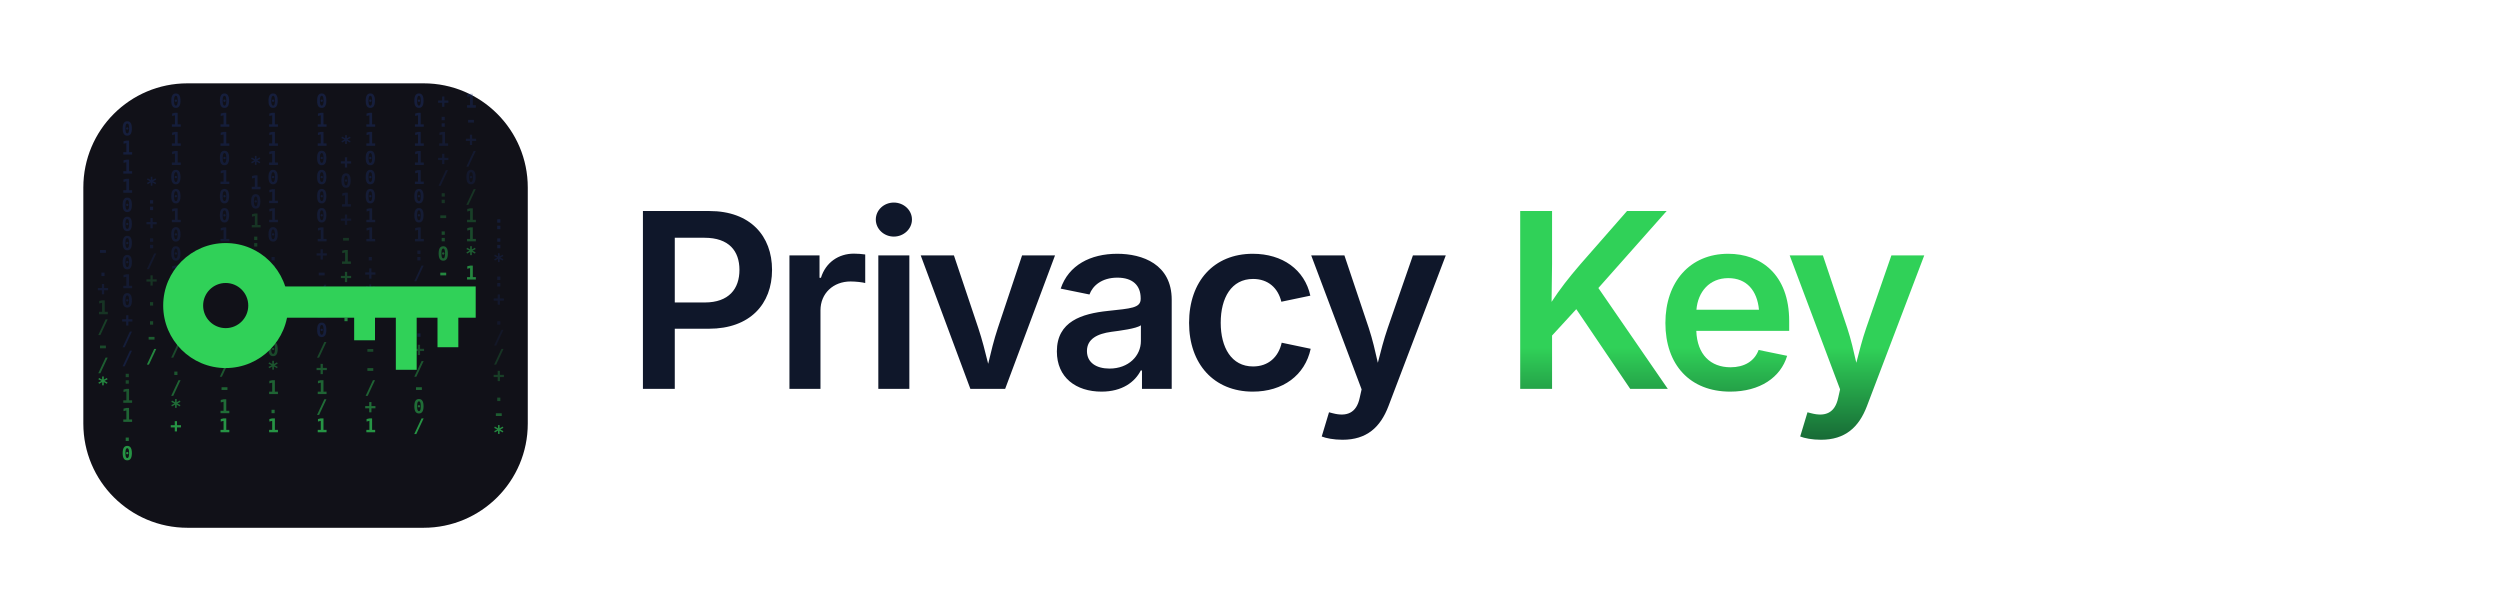
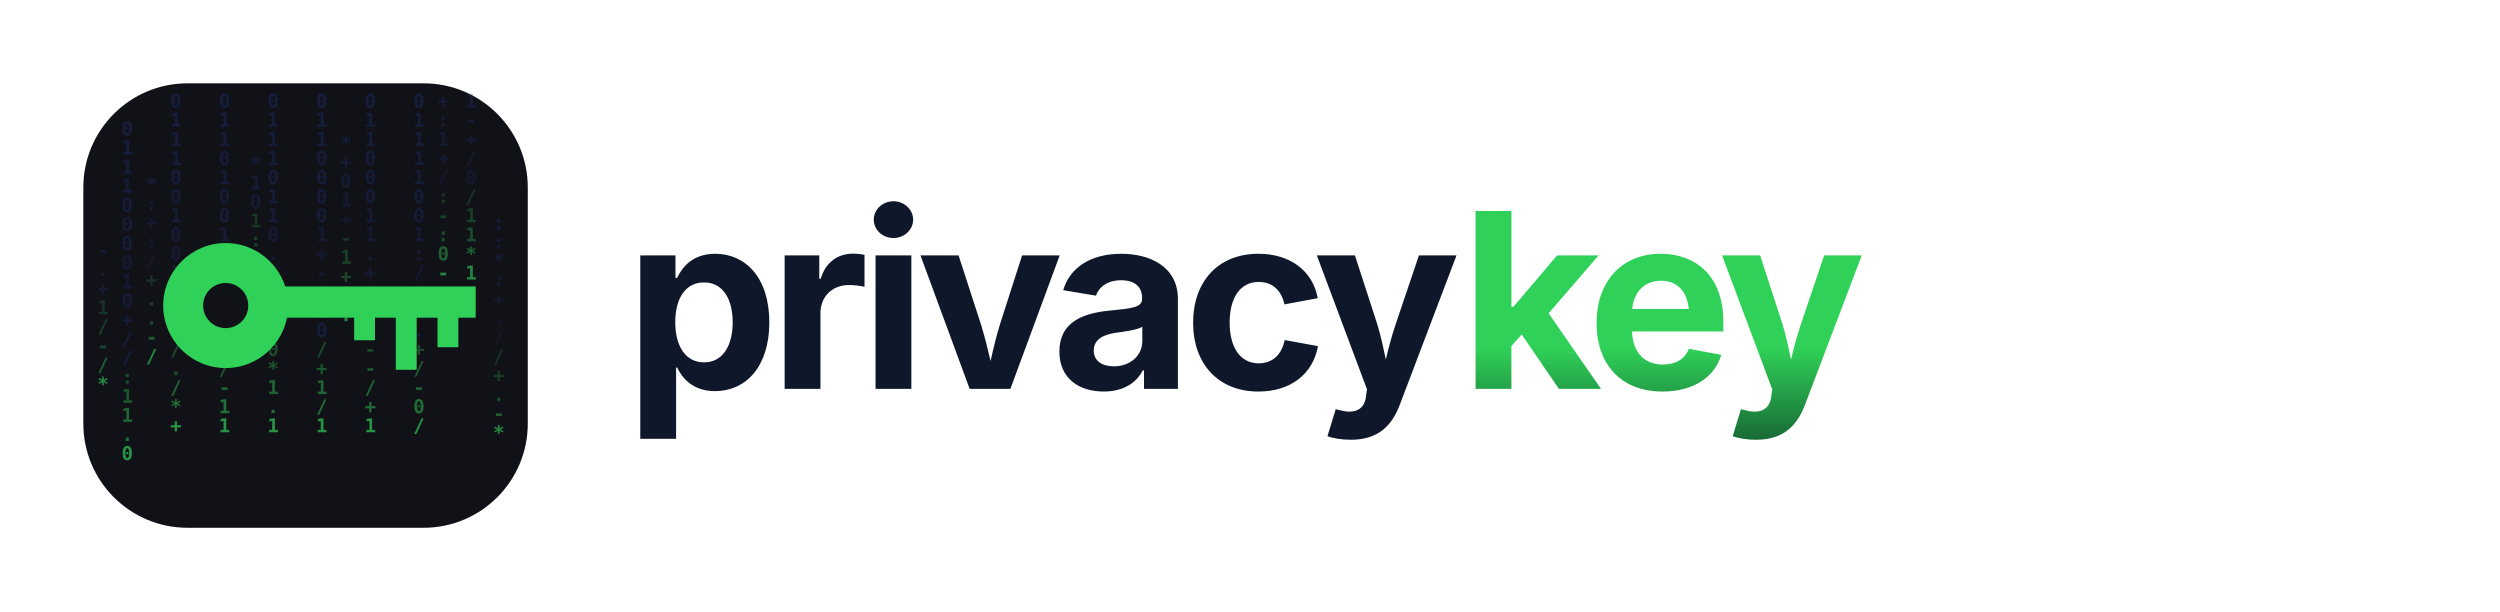
- <svg xmlns="http://www.w3.org/2000/svg" viewBox="0 0 900 220" width="900" height="220" role="img" aria-label="Privacy Key">
+ <svg xmlns="http://www.w3.org/2000/svg" viewBox="0 0 900 220" width="900" height="220" role="img" aria-label="privacykey">
  <defs>
    <linearGradient id="keyGrad" gradientUnits="userSpaceOnUse" x1="0" y1="73" x2="0" y2="160">
      <stop offset="0%" stop-color="#30D158" />
      <stop offset="60%" stop-color="#30D158" />
      <stop offset="100%" stop-color="#166534" />
    </linearGradient>
  </defs>
  <g transform="translate(30,30) scale(0.625)">
    <rect width="256" height="256" rx="60" ry="60" fill="#111118" />
    <g font-family="monospace" font-size="11" font-weight="700">
      <g>
        <text x="22" y="30" fill="#1E3A8A" opacity="0.32">0</text>
        <text x="22" y="41" fill="#1E3A8A" opacity="0.31">1</text>
        <text x="22" y="52" fill="#1E3A8A" opacity="0.30">1</text>
        <text x="22" y="63" fill="#1E3A8A" opacity="0.28">1</text>
        <text x="22" y="74" fill="#1E3A8A" opacity="0.27">0</text>
        <text x="22" y="85" fill="#1E3A8A" opacity="0.26">0</text>
        <text x="22" y="96" fill="#1E3A8A" opacity="0.25">0</text>
        <text x="22" y="107" fill="#1E3A8A" opacity="0.24">0</text>
        <text x="22" y="118" fill="#1E3A8A" opacity="0.22">1</text>
        <text x="22" y="129" fill="#1E3A8A" opacity="0.24">0</text>
        <text x="22" y="140" fill="#1E3A8A" opacity="0.27">+</text>
        <text x="22" y="151" fill="#1E3A8A" opacity="0.29">/</text>
        <text x="22" y="162" fill="#1E3A8A" opacity="0.31">/</text>
        <text x="22" y="173" fill="#30D158" opacity="0.29">:</text>
        <text x="22" y="184" fill="#30D158" opacity="0.36">1</text>
        <text x="22" y="195" fill="#30D158" opacity="0.43">1</text>
        <text x="22" y="206" fill="#30D158" opacity="0.48">.</text>
        <text x="22" y="217" fill="#30D158" opacity="0.68">0</text>
      </g>
      <g>
        <text x="50" y="14" fill="#1E3A8A" opacity="0.32">0</text>
        <text x="50" y="25" fill="#1E3A8A" opacity="0.31">1</text>
        <text x="50" y="36" fill="#1E3A8A" opacity="0.30">1</text>
        <text x="50" y="47" fill="#1E3A8A" opacity="0.28">1</text>
        <text x="50" y="58" fill="#1E3A8A" opacity="0.27">0</text>
        <text x="50" y="69" fill="#1E3A8A" opacity="0.26">0</text>
        <text x="50" y="80" fill="#1E3A8A" opacity="0.25">1</text>
        <text x="50" y="91" fill="#1E3A8A" opacity="0.24">0</text>
        <text x="50" y="102" fill="#1E3A8A" opacity="0.22">0</text>
        <text x="50" y="113" fill="#1E3A8A" opacity="0.24">1</text>
        <text x="50" y="124" fill="#1E3A8A" opacity="0.27">/</text>
        <text x="50" y="135" fill="#1E3A8A" opacity="0.29">/</text>
        <text x="50" y="146" fill="#1E3A8A" opacity="0.31">0</text>
        <text x="50" y="157" fill="#30D158" opacity="0.29">/</text>
        <text x="50" y="168" fill="#30D158" opacity="0.36">.</text>
        <text x="50" y="179" fill="#30D158" opacity="0.43">/</text>
        <text x="50" y="190" fill="#30D158" opacity="0.48">*</text>
        <text x="50" y="201" fill="#30D158" opacity="0.68">+</text>
      </g>
      <g>
        <text x="78" y="14" fill="#1E3A8A" opacity="0.32">0</text>
        <text x="78" y="25" fill="#1E3A8A" opacity="0.31">1</text>
        <text x="78" y="36" fill="#1E3A8A" opacity="0.30">1</text>
        <text x="78" y="47" fill="#1E3A8A" opacity="0.28">0</text>
        <text x="78" y="58" fill="#1E3A8A" opacity="0.27">1</text>
        <text x="78" y="69" fill="#1E3A8A" opacity="0.26">0</text>
        <text x="78" y="80" fill="#1E3A8A" opacity="0.25">0</text>
        <text x="78" y="91" fill="#1E3A8A" opacity="0.24">1</text>
        <text x="78" y="102" fill="#1E3A8A" opacity="0.22">0</text>
        <text x="78" y="113" fill="#1E3A8A" opacity="0.24">:</text>
        <text x="78" y="124" fill="#1E3A8A" opacity="0.27">.</text>
        <text x="78" y="135" fill="#1E3A8A" opacity="0.29">-</text>
        <text x="78" y="146" fill="#1E3A8A" opacity="0.31">+</text>
        <text x="78" y="157" fill="#30D158" opacity="0.29">:</text>
        <text x="78" y="168" fill="#30D158" opacity="0.36">/</text>
        <text x="78" y="179" fill="#30D158" opacity="0.43">-</text>
        <text x="78" y="190" fill="#30D158" opacity="0.48">1</text>
        <text x="78" y="201" fill="#30D158" opacity="0.68">1</text>
      </g>
      <g>
        <text x="106" y="14" fill="#1E3A8A" opacity="0.32">0</text>
        <text x="106" y="25" fill="#1E3A8A" opacity="0.31">1</text>
        <text x="106" y="36" fill="#1E3A8A" opacity="0.30">1</text>
        <text x="106" y="47" fill="#1E3A8A" opacity="0.28">1</text>
        <text x="106" y="58" fill="#1E3A8A" opacity="0.27">0</text>
        <text x="106" y="69" fill="#1E3A8A" opacity="0.26">1</text>
        <text x="106" y="80" fill="#1E3A8A" opacity="0.25">1</text>
        <text x="106" y="91" fill="#1E3A8A" opacity="0.24">0</text>
        <text x="106" y="102" fill="#1E3A8A" opacity="0.22">.</text>
        <text x="106" y="113" fill="#1E3A8A" opacity="0.24">1</text>
        <text x="106" y="124" fill="#1E3A8A" opacity="0.27">-</text>
        <text x="106" y="135" fill="#1E3A8A" opacity="0.29">-</text>
        <text x="106" y="146" fill="#1E3A8A" opacity="0.31">+</text>
        <text x="106" y="157" fill="#30D158" opacity="0.29">0</text>
        <text x="106" y="168" fill="#30D158" opacity="0.36">*</text>
        <text x="106" y="179" fill="#30D158" opacity="0.43">1</text>
        <text x="106" y="190" fill="#30D158" opacity="0.48">.</text>
        <text x="106" y="201" fill="#30D158" opacity="0.68">1</text>
      </g>
      <g>
        <text x="134" y="14" fill="#1E3A8A" opacity="0.32">0</text>
        <text x="134" y="25" fill="#1E3A8A" opacity="0.31">1</text>
        <text x="134" y="36" fill="#1E3A8A" opacity="0.30">1</text>
        <text x="134" y="47" fill="#1E3A8A" opacity="0.28">0</text>
        <text x="134" y="58" fill="#1E3A8A" opacity="0.27">0</text>
        <text x="134" y="69" fill="#1E3A8A" opacity="0.26">0</text>
        <text x="134" y="80" fill="#1E3A8A" opacity="0.25">0</text>
        <text x="134" y="91" fill="#1E3A8A" opacity="0.24">1</text>
        <text x="134" y="102" fill="#1E3A8A" opacity="0.22">+</text>
        <text x="134" y="113" fill="#1E3A8A" opacity="0.24">-</text>
        <text x="134" y="124" fill="#1E3A8A" opacity="0.27">/</text>
        <text x="134" y="135" fill="#1E3A8A" opacity="0.29">1</text>
        <text x="134" y="146" fill="#1E3A8A" opacity="0.31">0</text>
        <text x="134" y="157" fill="#30D158" opacity="0.29">/</text>
        <text x="134" y="168" fill="#30D158" opacity="0.36">+</text>
        <text x="134" y="179" fill="#30D158" opacity="0.43">1</text>
        <text x="134" y="190" fill="#30D158" opacity="0.48">/</text>
        <text x="134" y="201" fill="#30D158" opacity="0.68">1</text>
      </g>
      <g>
        <text x="162" y="14" fill="#1E3A8A" opacity="0.32">0</text>
        <text x="162" y="25" fill="#1E3A8A" opacity="0.31">1</text>
        <text x="162" y="36" fill="#1E3A8A" opacity="0.30">1</text>
        <text x="162" y="47" fill="#1E3A8A" opacity="0.28">0</text>
        <text x="162" y="58" fill="#1E3A8A" opacity="0.27">0</text>
        <text x="162" y="69" fill="#1E3A8A" opacity="0.26">0</text>
        <text x="162" y="80" fill="#1E3A8A" opacity="0.25">1</text>
        <text x="162" y="91" fill="#1E3A8A" opacity="0.24">1</text>
        <text x="162" y="102" fill="#1E3A8A" opacity="0.22">.</text>
        <text x="162" y="113" fill="#1E3A8A" opacity="0.24">+</text>
        <text x="162" y="124" fill="#1E3A8A" opacity="0.27">*</text>
        <text x="162" y="135" fill="#1E3A8A" opacity="0.29">-</text>
        <text x="162" y="146" fill="#1E3A8A" opacity="0.31">:</text>
        <text x="162" y="157" fill="#30D158" opacity="0.29">-</text>
        <text x="162" y="168" fill="#30D158" opacity="0.36">-</text>
        <text x="162" y="179" fill="#30D158" opacity="0.43">/</text>
        <text x="162" y="190" fill="#30D158" opacity="0.48">+</text>
        <text x="162" y="201" fill="#30D158" opacity="0.68">1</text>
      </g>
      <g>
        <text x="190" y="14" fill="#1E3A8A" opacity="0.32">0</text>
        <text x="190" y="25" fill="#1E3A8A" opacity="0.31">1</text>
        <text x="190" y="36" fill="#1E3A8A" opacity="0.30">1</text>
        <text x="190" y="47" fill="#1E3A8A" opacity="0.28">1</text>
        <text x="190" y="58" fill="#1E3A8A" opacity="0.27">1</text>
        <text x="190" y="69" fill="#1E3A8A" opacity="0.26">0</text>
        <text x="190" y="80" fill="#1E3A8A" opacity="0.25">0</text>
        <text x="190" y="91" fill="#1E3A8A" opacity="0.24">1</text>
        <text x="190" y="102" fill="#1E3A8A" opacity="0.22">:</text>
        <text x="190" y="113" fill="#1E3A8A" opacity="0.24">/</text>
        <text x="190" y="124" fill="#1E3A8A" opacity="0.27">:</text>
        <text x="190" y="135" fill="#1E3A8A" opacity="0.29">*</text>
        <text x="190" y="146" fill="#1E3A8A" opacity="0.31">.</text>
        <text x="190" y="157" fill="#30D158" opacity="0.29">+</text>
        <text x="190" y="168" fill="#30D158" opacity="0.36">/</text>
        <text x="190" y="179" fill="#30D158" opacity="0.43">-</text>
        <text x="190" y="190" fill="#30D158" opacity="0.48">0</text>
        <text x="190" y="201" fill="#30D158" opacity="0.68">/</text>
      </g>
      <g>
        <text x="8" y="100" fill="#1E3A8A" opacity="0.28">-</text>
        <text x="8" y="111" fill="#1E3A8A" opacity="0.26">.</text>
        <text x="8" y="122" fill="#1E3A8A" opacity="0.23">+</text>
        <text x="8" y="133" fill="#30D158" opacity="0.18">1</text>
        <text x="8" y="144" fill="#30D158" opacity="0.24">/</text>
        <text x="8" y="155" fill="#30D158" opacity="0.30">-</text>
        <text x="8" y="166" fill="#30D158" opacity="0.40">/</text>
        <text x="8" y="177" fill="#30D158" opacity="0.62">*</text>
      </g>
      <g>
        <text x="36" y="62" fill="#1E3A8A" opacity="0.28">*</text>
        <text x="36" y="73" fill="#1E3A8A" opacity="0.26">:</text>
        <text x="36" y="84" fill="#1E3A8A" opacity="0.23">+</text>
        <text x="36" y="95" fill="#1E3A8A" opacity="0.21">:</text>
        <text x="36" y="106" fill="#1E3A8A" opacity="0.18">/</text>
        <text x="36" y="117" fill="#30D158" opacity="0.18">+</text>
        <text x="36" y="128" fill="#30D158" opacity="0.24">.</text>
        <text x="36" y="139" fill="#30D158" opacity="0.30">.</text>
        <text x="36" y="150" fill="#30D158" opacity="0.40">-</text>
        <text x="36" y="161" fill="#30D158" opacity="0.62">/</text>
      </g>
      <g>
        <text x="96" y="50" fill="#1E3A8A" opacity="0.28">*</text>
        <text x="96" y="61" fill="#1E3A8A" opacity="0.26">1</text>
        <text x="96" y="72" fill="#1E3A8A" opacity="0.23">0</text>
        <text x="96" y="83" fill="#30D158" opacity="0.18">1</text>
        <text x="96" y="94" fill="#30D158" opacity="0.24">:</text>
        <text x="96" y="105" fill="#30D158" opacity="0.30">:</text>
        <text x="96" y="116" fill="#30D158" opacity="0.40">.</text>
        <text x="96" y="127" fill="#30D158" opacity="0.62">1</text>
      </g>
      <g>
        <text x="148" y="38" fill="#1E3A8A" opacity="0.28">*</text>
        <text x="148" y="49" fill="#1E3A8A" opacity="0.26">+</text>
        <text x="148" y="60" fill="#1E3A8A" opacity="0.23">0</text>
        <text x="148" y="71" fill="#1E3A8A" opacity="0.21">1</text>
        <text x="148" y="82" fill="#1E3A8A" opacity="0.18">+</text>
        <text x="148" y="93" fill="#30D158" opacity="0.18">-</text>
        <text x="148" y="104" fill="#30D158" opacity="0.24">1</text>
        <text x="148" y="115" fill="#30D158" opacity="0.30">+</text>
        <text x="148" y="126" fill="#30D158" opacity="0.40">.</text>
        <text x="148" y="137" fill="#30D158" opacity="0.62">:</text>
      </g>
      <g>
        <text x="204" y="14" fill="#1E3A8A" opacity="0.28">+</text>
        <text x="204" y="25" fill="#1E3A8A" opacity="0.26">:</text>
        <text x="204" y="36" fill="#1E3A8A" opacity="0.23">1</text>
        <text x="204" y="47" fill="#1E3A8A" opacity="0.21">+</text>
        <text x="204" y="58" fill="#1E3A8A" opacity="0.18">/</text>
        <text x="204" y="69" fill="#30D158" opacity="0.18">:</text>
        <text x="204" y="80" fill="#30D158" opacity="0.24">-</text>
        <text x="204" y="91" fill="#30D158" opacity="0.30">:</text>
        <text x="204" y="102" fill="#30D158" opacity="0.40">0</text>
        <text x="204" y="113" fill="#30D158" opacity="0.62">-</text>
      </g>
      <g>
        <text x="220" y="14" fill="#1E3A8A" opacity="0.28">1</text>
        <text x="220" y="25" fill="#1E3A8A" opacity="0.26">-</text>
        <text x="220" y="36" fill="#1E3A8A" opacity="0.23">+</text>
        <text x="220" y="47" fill="#1E3A8A" opacity="0.21">/</text>
        <text x="220" y="58" fill="#1E3A8A" opacity="0.18">0</text>
        <text x="220" y="69" fill="#30D158" opacity="0.18">/</text>
        <text x="220" y="80" fill="#30D158" opacity="0.24">1</text>
        <text x="220" y="91" fill="#30D158" opacity="0.30">1</text>
        <text x="220" y="102" fill="#30D158" opacity="0.40">*</text>
        <text x="220" y="113" fill="#30D158" opacity="0.62">1</text>
      </g>
      <g>
        <text x="236" y="84" fill="#1E3A8A" opacity="0.28">:</text>
        <text x="236" y="95" fill="#1E3A8A" opacity="0.26">:</text>
        <text x="236" y="106" fill="#1E3A8A" opacity="0.23">*</text>
        <text x="236" y="117" fill="#1E3A8A" opacity="0.21">:</text>
        <text x="236" y="128" fill="#1E3A8A" opacity="0.18">+</text>
        <text x="236" y="139" fill="#1E3A8A" opacity="0.16">.</text>
        <text x="236" y="150" fill="#1E3A8A" opacity="0.13">/</text>
        <text x="236" y="161" fill="#30D158" opacity="0.18">/</text>
        <text x="236" y="172" fill="#30D158" opacity="0.24">+</text>
        <text x="236" y="183" fill="#30D158" opacity="0.30">.</text>
        <text x="236" y="194" fill="#30D158" opacity="0.40">-</text>
        <text x="236" y="205" fill="#30D158" opacity="0.62">*</text>
      </g>
    </g>
    <circle cx="82" cy="128" r="36" fill="#30D158" />
    <circle cx="82" cy="128" r="13" fill="#111118" />
    <path d="M 115 117 L 226 117 L 226 135 L 216 135 L 216 152 L 204 152 L 204 135 L 192 135 L 192 165 L 180 165 L 180 135 L 168 135 L 168 148 L 156 148 L 156 135 L 115 135 Z" fill="#30D158" />
  </g>
-   <text x="225" y="140" font-family="Inter, 'Helvetica Neue', Arial, sans-serif" font-weight="600" font-size="88" letter-spacing="-3.5" fill="#0F172A">Privacy <tspan fill="url(#keyGrad)">Key</tspan>
+   <text x="225" y="140" font-family="Inter, 'Helvetica Neue', Arial, sans-serif" font-weight="700" font-size="88" letter-spacing="-3.5" fill="#0F172A">privacy<tspan fill="url(#keyGrad)">key</tspan>
  </text>
</svg>
